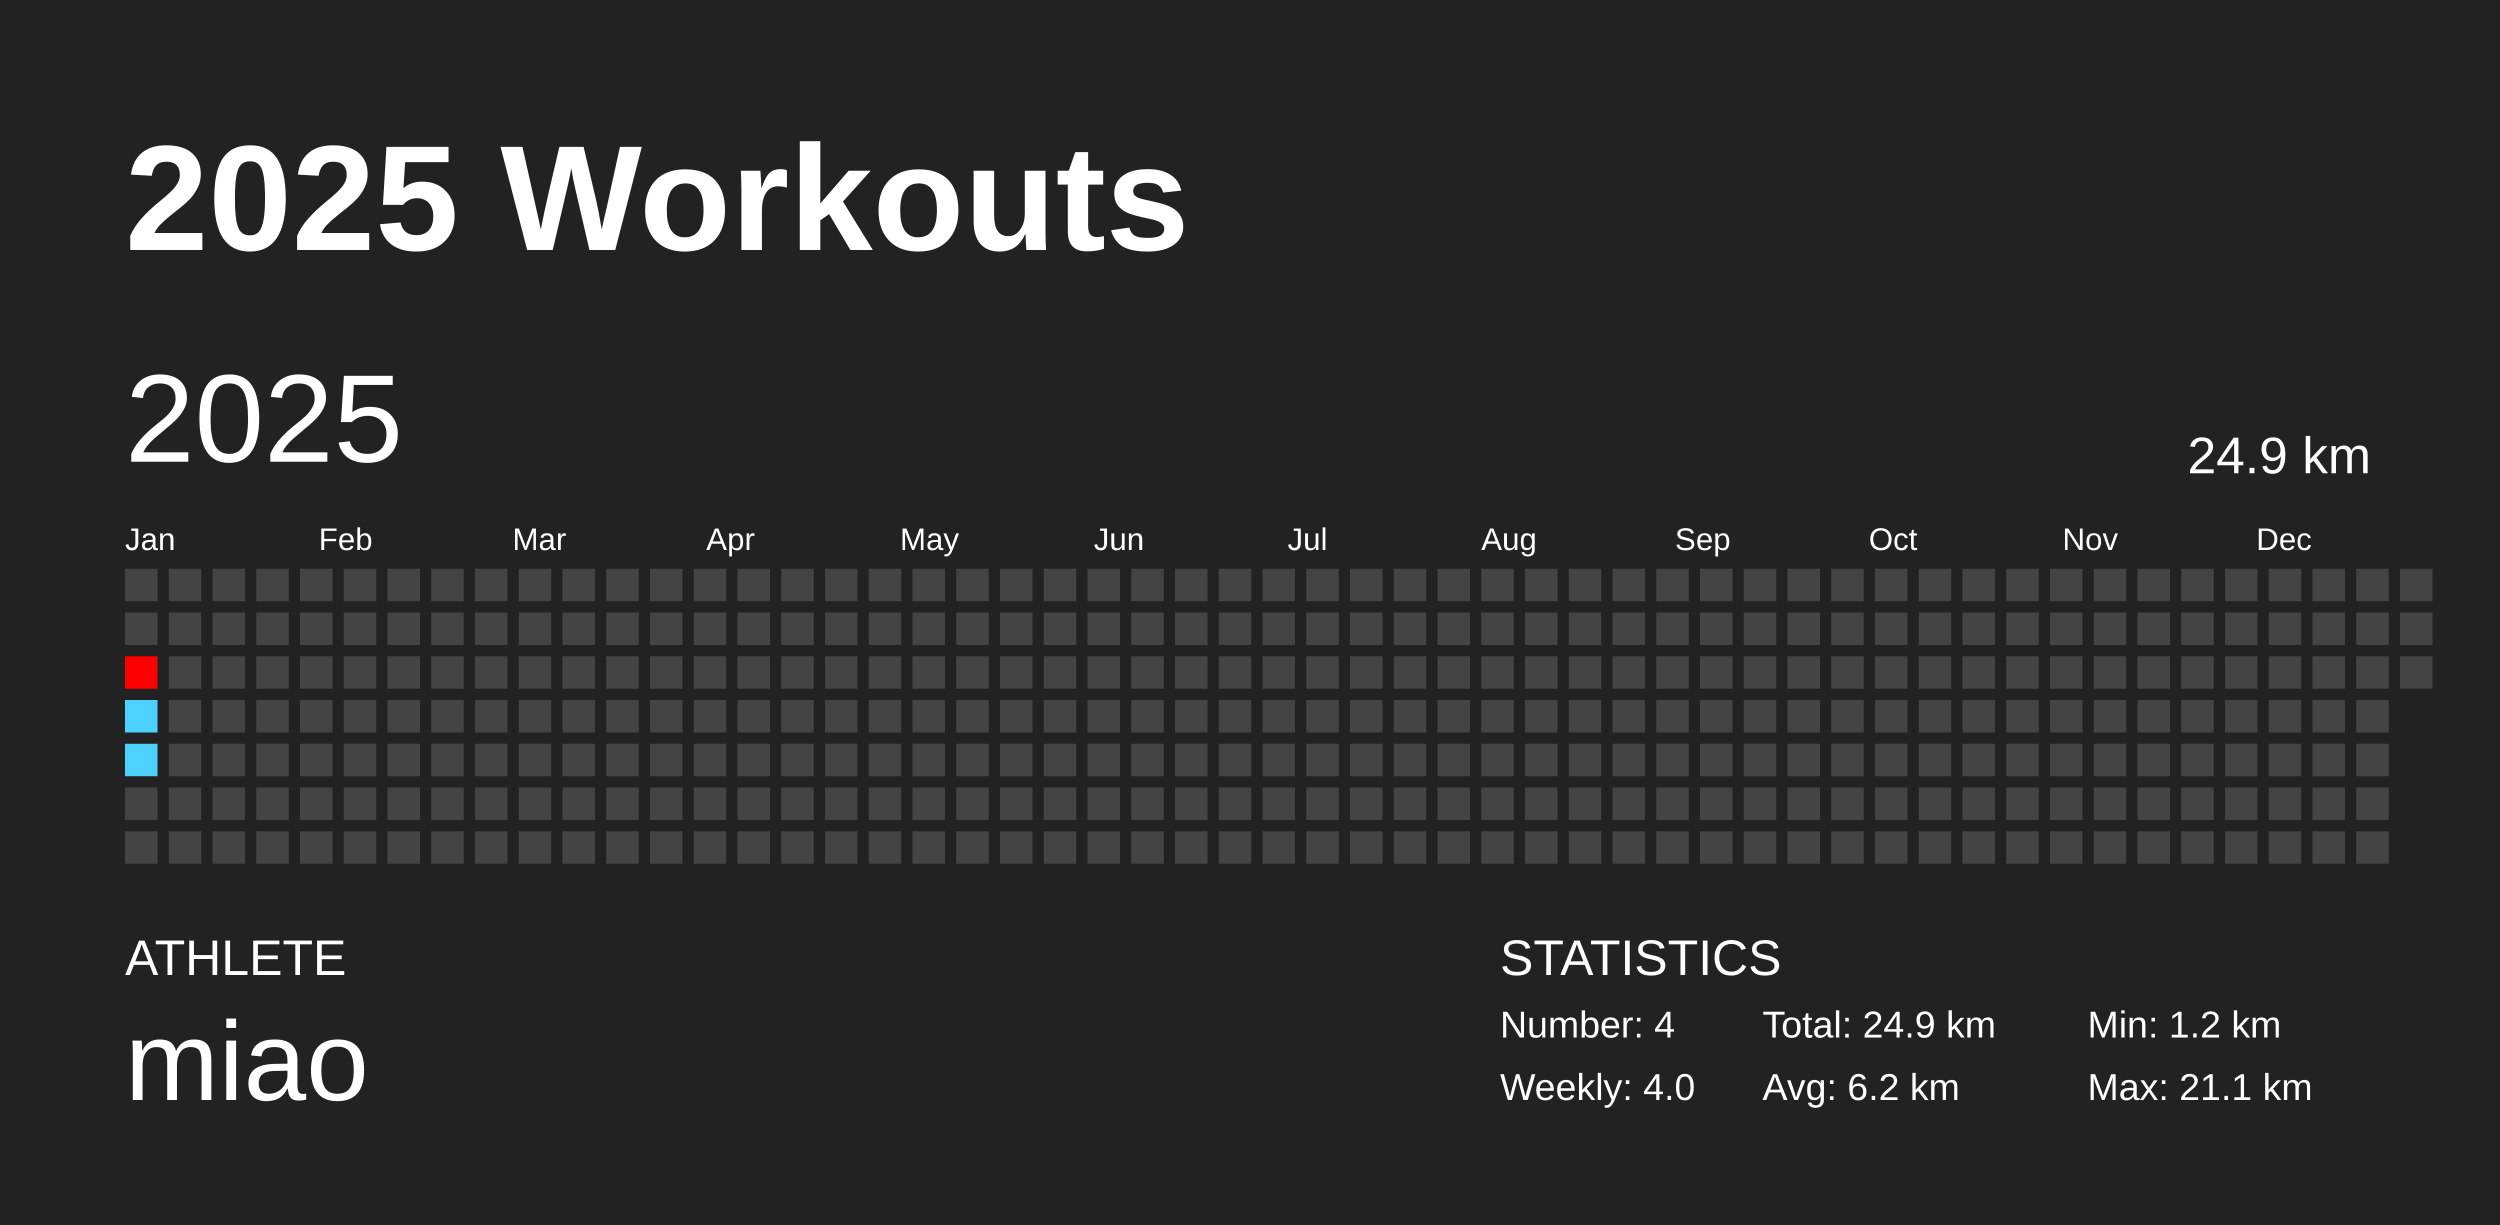
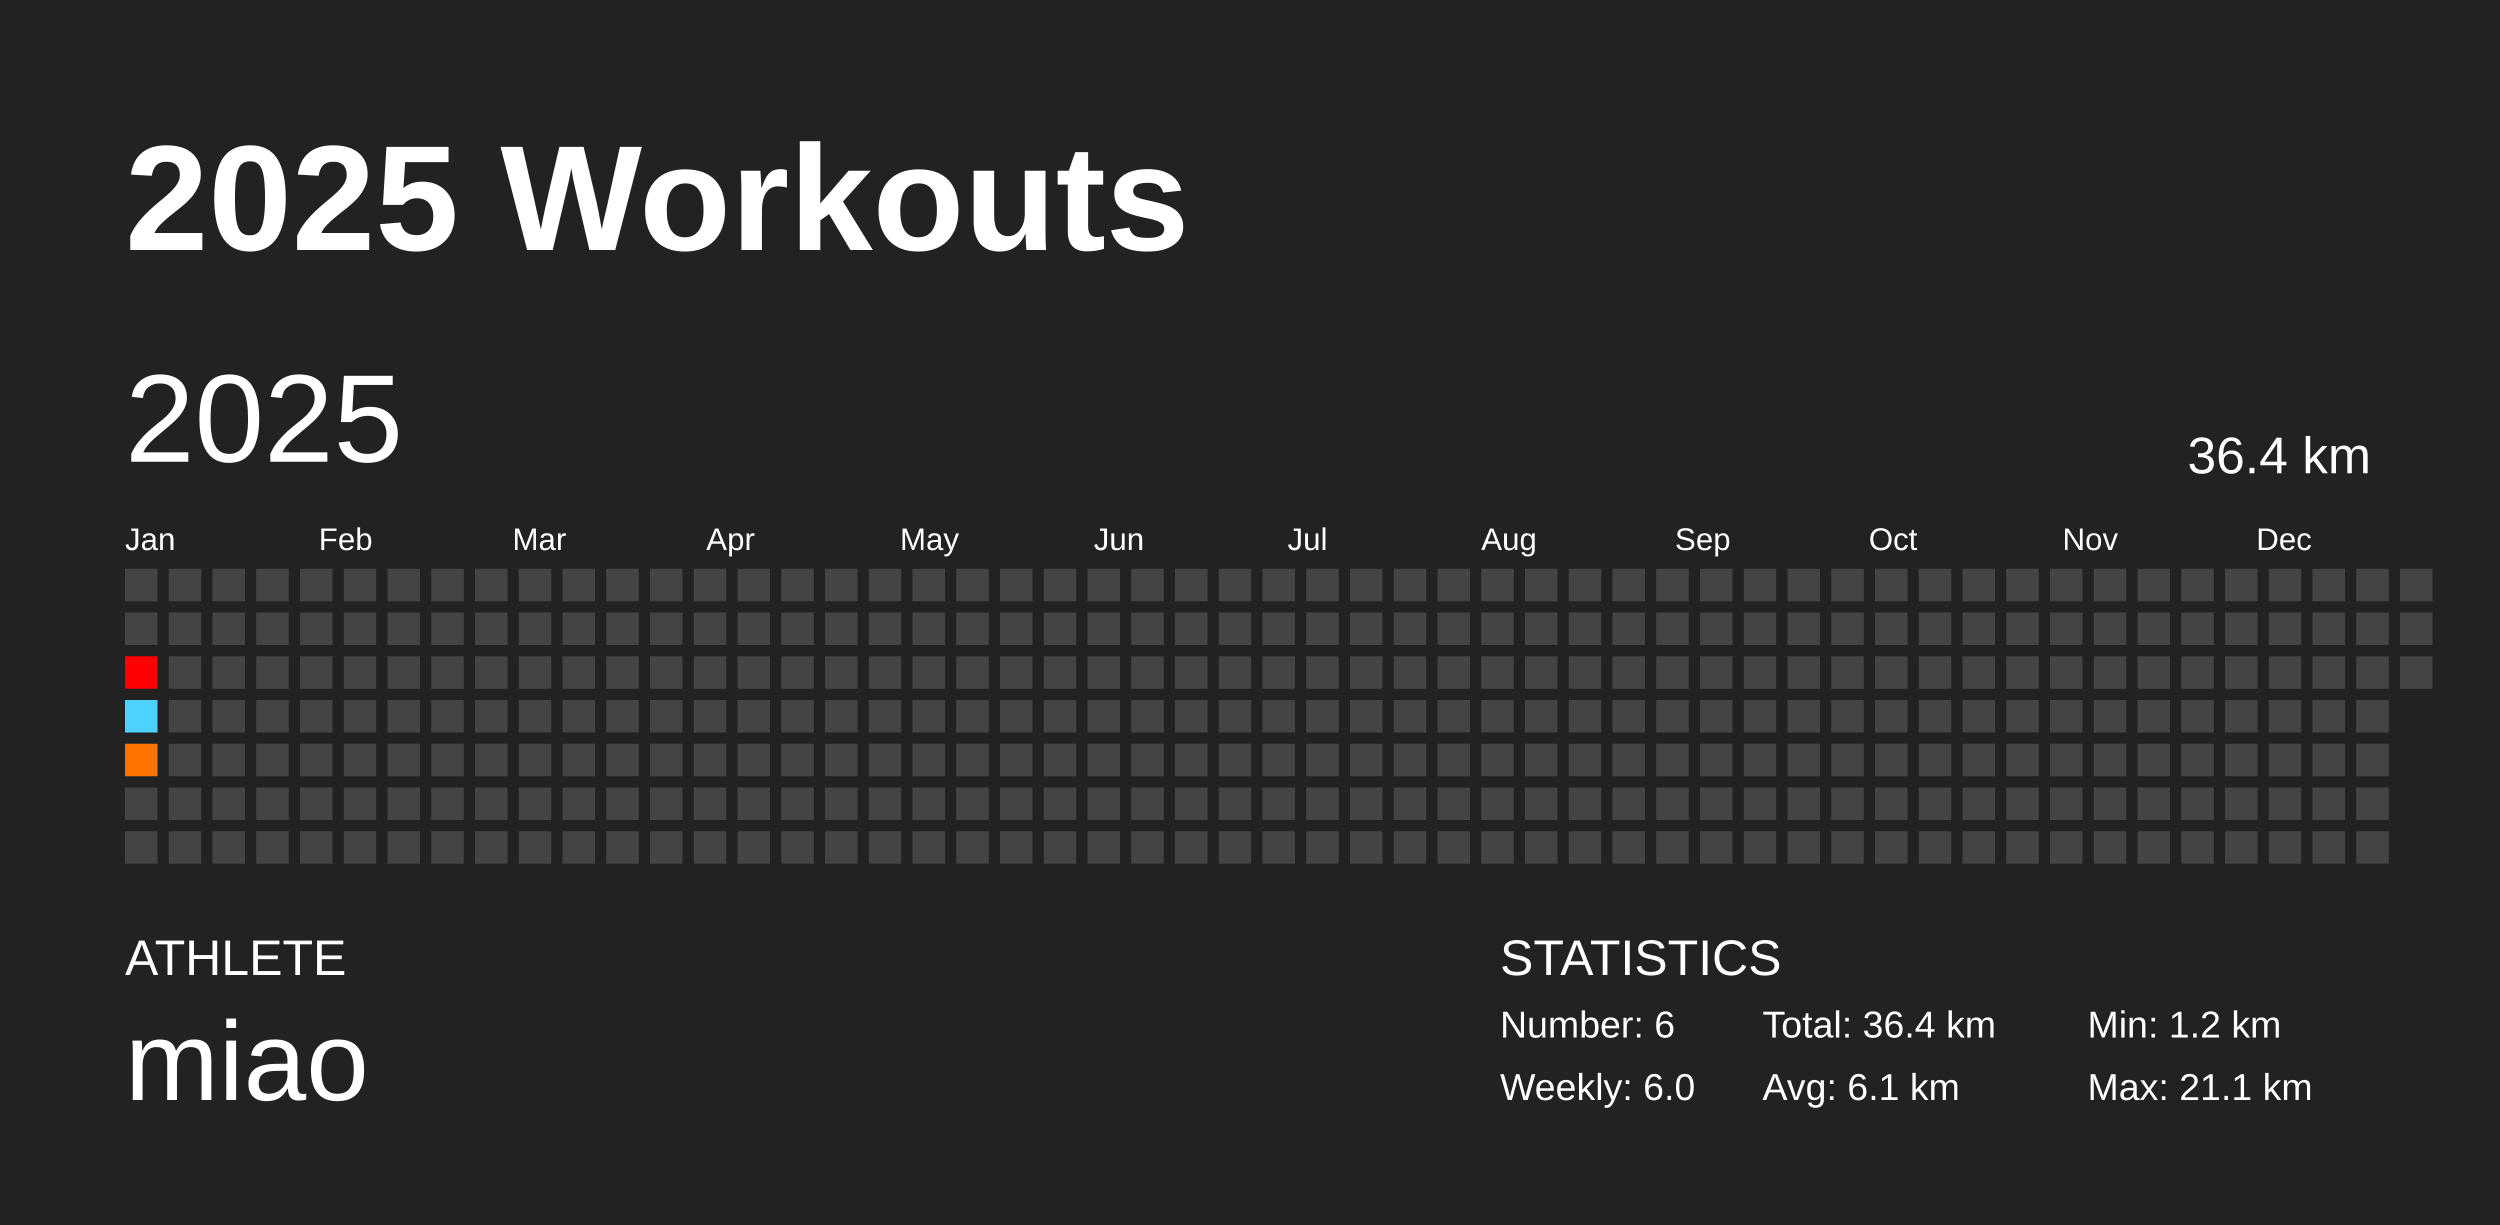
<svg xmlns="http://www.w3.org/2000/svg" baseProfile="full" height="98mm" version="1.1" viewBox="0,0,200,98" width="200mm">
  <defs />
  <rect fill="#222222" height="98" width="200" x="0" y="0" />
  <text fill="#FFFFFF" style="font-size:12px; font-family:Arial; font-weight:bold;" x="10" y="20">2025 Workouts</text>
  <text fill="#FFFFFF" style="font-size:4px; font-family:Arial" x="10" y="78">ATHLETE</text>
  <text fill="#FFFFFF" style="font-size:9px; font-family:Arial" x="10" y="88">miao</text>
  <text fill="#FFFFFF" style="font-size:4px; font-family:Arial" x="120" y="78">STATISTICS</text>
-   <text fill="#FFFFFF" style="font-size:3px; font-family:Arial" x="120" y="83">Number: 4</text>
-   <text fill="#FFFFFF" style="font-size:3px; font-family:Arial" x="120" y="88">Weekly: 4.0</text>
-   <text fill="#FFFFFF" style="font-size:3px; font-family:Arial" x="141" y="83">Total: 24.9 km</text>
-   <text fill="#FFFFFF" style="font-size:3px; font-family:Arial" x="141" y="88">Avg: 6.2 km</text>
+   <text fill="#FFFFFF" style="font-size:3px; font-family:Arial" x="120" y="83">Number: 6</text>
+   <text fill="#FFFFFF" style="font-size:3px; font-family:Arial" x="120" y="88">Weekly: 6.0</text>
+   <text fill="#FFFFFF" style="font-size:3px; font-family:Arial" x="141" y="83">Total: 36.4 km</text>
+   <text fill="#FFFFFF" style="font-size:3px; font-family:Arial" x="141" y="88">Avg: 6.1 km</text>
  <text fill="#FFFFFF" style="font-size:3px; font-family:Arial" x="167" y="83">Min: 1.2 km</text>
  <text fill="#FFFFFF" style="font-size:3px; font-family:Arial" x="167" y="88">Max: 21.1 km</text>
  <text dominant-baseline="hanging" fill="#FFFFFF" style="font-size:10.0px; font-family:Arial;" x="10" y="30">2025</text>
-   <text dominant-baseline="hanging" fill="#FFFFFF" style="font-size:4.125px; font-family:Arial;" x="175" y="35">24.9 km</text>
+   <text dominant-baseline="hanging" fill="#FFFFFF" style="font-size:4.125px; font-family:Arial;" x="175" y="35">36.4 km</text>
  <text fill="#FFFFFF" style="font-size:2.5px; font-family:Arial" x="10.0" y="44">Jan</text>
  <text fill="#FFFFFF" style="font-size:2.5px; font-family:Arial" x="25.5" y="44">Feb</text>
  <text fill="#FFFFFF" style="font-size:2.5px; font-family:Arial" x="41.0" y="44">Mar</text>
  <text fill="#FFFFFF" style="font-size:2.5px; font-family:Arial" x="56.5" y="44">Apr</text>
  <text fill="#FFFFFF" style="font-size:2.5px; font-family:Arial" x="72.0" y="44">May</text>
  <text fill="#FFFFFF" style="font-size:2.5px; font-family:Arial" x="87.5" y="44">Jun</text>
  <text fill="#FFFFFF" style="font-size:2.5px; font-family:Arial" x="103.0" y="44">Jul</text>
  <text fill="#FFFFFF" style="font-size:2.5px; font-family:Arial" x="118.5" y="44">Aug</text>
  <text fill="#FFFFFF" style="font-size:2.5px; font-family:Arial" x="134.0" y="44">Sep</text>
  <text fill="#FFFFFF" style="font-size:2.5px; font-family:Arial" x="149.5" y="44">Oct</text>
  <text fill="#FFFFFF" style="font-size:2.5px; font-family:Arial" x="165.0" y="44">Nov</text>
  <text fill="#FFFFFF" style="font-size:2.5px; font-family:Arial" x="180.5" y="44">Dec</text>
  <rect fill="#444444" height="2.6" width="2.6" x="10.0" y="45.5" />
  <rect fill="#444444" height="2.6" width="2.6" x="10.0" y="49.0" />
  <rect fill="red" height="2.6" width="2.6" x="10.0" y="52.5" />
  <rect fill="#4dd2ff" height="2.6" width="2.6" x="10.0" y="56.0" />
-   <rect fill="#4dd2ff" height="2.6" width="2.6" x="10.0" y="59.5" />
+   <rect fill="#ff7300" height="2.6" width="2.6" x="10.0" y="59.5" />
  <rect fill="#444444" height="2.6" width="2.6" x="10.0" y="63.0" />
  <rect fill="#444444" height="2.6" width="2.6" x="10.0" y="66.5" />
  <rect fill="#444444" height="2.6" width="2.6" x="13.5" y="45.5" />
  <rect fill="#444444" height="2.6" width="2.6" x="13.5" y="49.0" />
  <rect fill="#444444" height="2.6" width="2.6" x="13.5" y="52.5" />
  <rect fill="#444444" height="2.6" width="2.6" x="13.5" y="56.0" />
  <rect fill="#444444" height="2.6" width="2.6" x="13.5" y="59.5" />
  <rect fill="#444444" height="2.6" width="2.6" x="13.5" y="63.0" />
  <rect fill="#444444" height="2.6" width="2.6" x="13.5" y="66.5" />
  <rect fill="#444444" height="2.6" width="2.6" x="17.0" y="45.5" />
  <rect fill="#444444" height="2.6" width="2.6" x="17.0" y="49.0" />
  <rect fill="#444444" height="2.6" width="2.6" x="17.0" y="52.5" />
  <rect fill="#444444" height="2.6" width="2.6" x="17.0" y="56.0" />
  <rect fill="#444444" height="2.6" width="2.6" x="17.0" y="59.5" />
  <rect fill="#444444" height="2.6" width="2.6" x="17.0" y="63.0" />
  <rect fill="#444444" height="2.6" width="2.6" x="17.0" y="66.5" />
  <rect fill="#444444" height="2.6" width="2.6" x="20.5" y="45.5" />
  <rect fill="#444444" height="2.6" width="2.6" x="20.5" y="49.0" />
  <rect fill="#444444" height="2.6" width="2.6" x="20.5" y="52.5" />
  <rect fill="#444444" height="2.6" width="2.6" x="20.5" y="56.0" />
  <rect fill="#444444" height="2.6" width="2.6" x="20.5" y="59.5" />
  <rect fill="#444444" height="2.6" width="2.6" x="20.5" y="63.0" />
  <rect fill="#444444" height="2.6" width="2.6" x="20.5" y="66.5" />
  <rect fill="#444444" height="2.6" width="2.6" x="24.0" y="45.5" />
  <rect fill="#444444" height="2.6" width="2.6" x="24.0" y="49.0" />
  <rect fill="#444444" height="2.6" width="2.6" x="24.0" y="52.5" />
  <rect fill="#444444" height="2.6" width="2.6" x="24.0" y="56.0" />
  <rect fill="#444444" height="2.6" width="2.6" x="24.0" y="59.5" />
  <rect fill="#444444" height="2.6" width="2.6" x="24.0" y="63.0" />
  <rect fill="#444444" height="2.6" width="2.6" x="24.0" y="66.5" />
  <rect fill="#444444" height="2.6" width="2.6" x="27.5" y="45.5" />
  <rect fill="#444444" height="2.6" width="2.6" x="27.5" y="49.0" />
  <rect fill="#444444" height="2.6" width="2.6" x="27.5" y="52.5" />
  <rect fill="#444444" height="2.6" width="2.6" x="27.5" y="56.0" />
  <rect fill="#444444" height="2.6" width="2.6" x="27.5" y="59.5" />
  <rect fill="#444444" height="2.6" width="2.6" x="27.5" y="63.0" />
  <rect fill="#444444" height="2.6" width="2.6" x="27.5" y="66.5" />
  <rect fill="#444444" height="2.6" width="2.6" x="31.0" y="45.5" />
  <rect fill="#444444" height="2.6" width="2.6" x="31.0" y="49.0" />
  <rect fill="#444444" height="2.6" width="2.6" x="31.0" y="52.5" />
  <rect fill="#444444" height="2.6" width="2.6" x="31.0" y="56.0" />
  <rect fill="#444444" height="2.6" width="2.6" x="31.0" y="59.5" />
  <rect fill="#444444" height="2.6" width="2.6" x="31.0" y="63.0" />
  <rect fill="#444444" height="2.6" width="2.6" x="31.0" y="66.5" />
  <rect fill="#444444" height="2.6" width="2.6" x="34.5" y="45.5" />
  <rect fill="#444444" height="2.6" width="2.6" x="34.5" y="49.0" />
  <rect fill="#444444" height="2.6" width="2.6" x="34.5" y="52.5" />
  <rect fill="#444444" height="2.6" width="2.6" x="34.5" y="56.0" />
  <rect fill="#444444" height="2.6" width="2.6" x="34.5" y="59.5" />
  <rect fill="#444444" height="2.6" width="2.6" x="34.5" y="63.0" />
  <rect fill="#444444" height="2.6" width="2.6" x="34.5" y="66.5" />
  <rect fill="#444444" height="2.6" width="2.6" x="38.0" y="45.5" />
  <rect fill="#444444" height="2.6" width="2.6" x="38.0" y="49.0" />
  <rect fill="#444444" height="2.6" width="2.6" x="38.0" y="52.5" />
  <rect fill="#444444" height="2.6" width="2.6" x="38.0" y="56.0" />
  <rect fill="#444444" height="2.6" width="2.6" x="38.0" y="59.5" />
  <rect fill="#444444" height="2.6" width="2.6" x="38.0" y="63.0" />
  <rect fill="#444444" height="2.6" width="2.6" x="38.0" y="66.5" />
  <rect fill="#444444" height="2.6" width="2.6" x="41.5" y="45.5" />
  <rect fill="#444444" height="2.6" width="2.6" x="41.5" y="49.0" />
  <rect fill="#444444" height="2.6" width="2.6" x="41.5" y="52.5" />
  <rect fill="#444444" height="2.6" width="2.6" x="41.5" y="56.0" />
  <rect fill="#444444" height="2.6" width="2.6" x="41.5" y="59.5" />
  <rect fill="#444444" height="2.6" width="2.6" x="41.5" y="63.0" />
  <rect fill="#444444" height="2.6" width="2.6" x="41.5" y="66.5" />
  <rect fill="#444444" height="2.6" width="2.6" x="45.0" y="45.5" />
  <rect fill="#444444" height="2.6" width="2.6" x="45.0" y="49.0" />
  <rect fill="#444444" height="2.6" width="2.6" x="45.0" y="52.5" />
  <rect fill="#444444" height="2.6" width="2.6" x="45.0" y="56.0" />
  <rect fill="#444444" height="2.6" width="2.6" x="45.0" y="59.5" />
  <rect fill="#444444" height="2.6" width="2.6" x="45.0" y="63.0" />
  <rect fill="#444444" height="2.6" width="2.6" x="45.0" y="66.5" />
  <rect fill="#444444" height="2.6" width="2.6" x="48.5" y="45.5" />
  <rect fill="#444444" height="2.6" width="2.6" x="48.5" y="49.0" />
  <rect fill="#444444" height="2.6" width="2.6" x="48.5" y="52.5" />
  <rect fill="#444444" height="2.6" width="2.6" x="48.5" y="56.0" />
  <rect fill="#444444" height="2.6" width="2.6" x="48.5" y="59.5" />
  <rect fill="#444444" height="2.6" width="2.6" x="48.5" y="63.0" />
  <rect fill="#444444" height="2.6" width="2.6" x="48.5" y="66.5" />
  <rect fill="#444444" height="2.6" width="2.6" x="52.0" y="45.5" />
  <rect fill="#444444" height="2.6" width="2.6" x="52.0" y="49.0" />
  <rect fill="#444444" height="2.6" width="2.6" x="52.0" y="52.5" />
  <rect fill="#444444" height="2.6" width="2.6" x="52.0" y="56.0" />
  <rect fill="#444444" height="2.6" width="2.6" x="52.0" y="59.5" />
  <rect fill="#444444" height="2.6" width="2.6" x="52.0" y="63.0" />
  <rect fill="#444444" height="2.6" width="2.6" x="52.0" y="66.5" />
  <rect fill="#444444" height="2.6" width="2.6" x="55.5" y="45.5" />
  <rect fill="#444444" height="2.6" width="2.6" x="55.5" y="49.0" />
  <rect fill="#444444" height="2.6" width="2.6" x="55.5" y="52.5" />
  <rect fill="#444444" height="2.6" width="2.6" x="55.5" y="56.0" />
  <rect fill="#444444" height="2.6" width="2.6" x="55.5" y="59.5" />
  <rect fill="#444444" height="2.6" width="2.6" x="55.5" y="63.0" />
  <rect fill="#444444" height="2.6" width="2.6" x="55.5" y="66.5" />
  <rect fill="#444444" height="2.6" width="2.6" x="59.0" y="45.5" />
  <rect fill="#444444" height="2.6" width="2.6" x="59.0" y="49.0" />
  <rect fill="#444444" height="2.6" width="2.6" x="59.0" y="52.5" />
  <rect fill="#444444" height="2.6" width="2.6" x="59.0" y="56.0" />
  <rect fill="#444444" height="2.6" width="2.6" x="59.0" y="59.5" />
  <rect fill="#444444" height="2.6" width="2.6" x="59.0" y="63.0" />
  <rect fill="#444444" height="2.6" width="2.6" x="59.0" y="66.5" />
  <rect fill="#444444" height="2.6" width="2.6" x="62.5" y="45.5" />
  <rect fill="#444444" height="2.6" width="2.6" x="62.5" y="49.0" />
  <rect fill="#444444" height="2.6" width="2.6" x="62.5" y="52.5" />
  <rect fill="#444444" height="2.6" width="2.6" x="62.5" y="56.0" />
  <rect fill="#444444" height="2.6" width="2.6" x="62.5" y="59.5" />
  <rect fill="#444444" height="2.6" width="2.6" x="62.5" y="63.0" />
  <rect fill="#444444" height="2.6" width="2.6" x="62.5" y="66.5" />
  <rect fill="#444444" height="2.6" width="2.6" x="66.0" y="45.5" />
  <rect fill="#444444" height="2.6" width="2.6" x="66.0" y="49.0" />
  <rect fill="#444444" height="2.6" width="2.6" x="66.0" y="52.5" />
  <rect fill="#444444" height="2.6" width="2.6" x="66.0" y="56.0" />
  <rect fill="#444444" height="2.6" width="2.6" x="66.0" y="59.5" />
  <rect fill="#444444" height="2.6" width="2.6" x="66.0" y="63.0" />
  <rect fill="#444444" height="2.6" width="2.6" x="66.0" y="66.5" />
  <rect fill="#444444" height="2.6" width="2.6" x="69.5" y="45.5" />
  <rect fill="#444444" height="2.6" width="2.6" x="69.5" y="49.0" />
  <rect fill="#444444" height="2.6" width="2.6" x="69.5" y="52.5" />
  <rect fill="#444444" height="2.6" width="2.6" x="69.5" y="56.0" />
  <rect fill="#444444" height="2.6" width="2.6" x="69.5" y="59.5" />
  <rect fill="#444444" height="2.6" width="2.6" x="69.5" y="63.0" />
  <rect fill="#444444" height="2.6" width="2.6" x="69.5" y="66.5" />
  <rect fill="#444444" height="2.6" width="2.6" x="73.0" y="45.5" />
  <rect fill="#444444" height="2.6" width="2.6" x="73.0" y="49.0" />
  <rect fill="#444444" height="2.6" width="2.6" x="73.0" y="52.5" />
  <rect fill="#444444" height="2.6" width="2.6" x="73.0" y="56.0" />
  <rect fill="#444444" height="2.6" width="2.6" x="73.0" y="59.5" />
  <rect fill="#444444" height="2.6" width="2.6" x="73.0" y="63.0" />
  <rect fill="#444444" height="2.6" width="2.6" x="73.0" y="66.5" />
  <rect fill="#444444" height="2.6" width="2.6" x="76.5" y="45.5" />
  <rect fill="#444444" height="2.6" width="2.6" x="76.5" y="49.0" />
  <rect fill="#444444" height="2.6" width="2.6" x="76.5" y="52.5" />
  <rect fill="#444444" height="2.6" width="2.6" x="76.5" y="56.0" />
  <rect fill="#444444" height="2.6" width="2.6" x="76.5" y="59.5" />
  <rect fill="#444444" height="2.6" width="2.6" x="76.5" y="63.0" />
  <rect fill="#444444" height="2.6" width="2.6" x="76.5" y="66.5" />
  <rect fill="#444444" height="2.6" width="2.6" x="80.0" y="45.5" />
  <rect fill="#444444" height="2.6" width="2.6" x="80.0" y="49.0" />
  <rect fill="#444444" height="2.6" width="2.6" x="80.0" y="52.5" />
  <rect fill="#444444" height="2.6" width="2.6" x="80.0" y="56.0" />
  <rect fill="#444444" height="2.6" width="2.6" x="80.0" y="59.5" />
  <rect fill="#444444" height="2.6" width="2.6" x="80.0" y="63.0" />
  <rect fill="#444444" height="2.6" width="2.6" x="80.0" y="66.5" />
  <rect fill="#444444" height="2.6" width="2.6" x="83.5" y="45.5" />
  <rect fill="#444444" height="2.6" width="2.6" x="83.5" y="49.0" />
  <rect fill="#444444" height="2.6" width="2.6" x="83.5" y="52.5" />
  <rect fill="#444444" height="2.6" width="2.6" x="83.5" y="56.0" />
  <rect fill="#444444" height="2.6" width="2.6" x="83.5" y="59.5" />
  <rect fill="#444444" height="2.6" width="2.6" x="83.5" y="63.0" />
  <rect fill="#444444" height="2.6" width="2.6" x="83.5" y="66.5" />
  <rect fill="#444444" height="2.6" width="2.6" x="87.0" y="45.5" />
  <rect fill="#444444" height="2.6" width="2.6" x="87.0" y="49.0" />
  <rect fill="#444444" height="2.6" width="2.6" x="87.0" y="52.5" />
  <rect fill="#444444" height="2.6" width="2.6" x="87.0" y="56.0" />
  <rect fill="#444444" height="2.6" width="2.6" x="87.0" y="59.5" />
  <rect fill="#444444" height="2.6" width="2.6" x="87.0" y="63.0" />
  <rect fill="#444444" height="2.6" width="2.6" x="87.0" y="66.5" />
  <rect fill="#444444" height="2.6" width="2.6" x="90.5" y="45.5" />
  <rect fill="#444444" height="2.6" width="2.6" x="90.5" y="49.0" />
  <rect fill="#444444" height="2.6" width="2.6" x="90.5" y="52.5" />
  <rect fill="#444444" height="2.6" width="2.6" x="90.5" y="56.0" />
  <rect fill="#444444" height="2.6" width="2.6" x="90.5" y="59.5" />
  <rect fill="#444444" height="2.6" width="2.6" x="90.5" y="63.0" />
  <rect fill="#444444" height="2.6" width="2.6" x="90.5" y="66.5" />
  <rect fill="#444444" height="2.6" width="2.6" x="94.0" y="45.5" />
  <rect fill="#444444" height="2.6" width="2.6" x="94.0" y="49.0" />
  <rect fill="#444444" height="2.6" width="2.6" x="94.0" y="52.5" />
  <rect fill="#444444" height="2.6" width="2.6" x="94.0" y="56.0" />
  <rect fill="#444444" height="2.6" width="2.6" x="94.0" y="59.5" />
  <rect fill="#444444" height="2.6" width="2.6" x="94.0" y="63.0" />
  <rect fill="#444444" height="2.6" width="2.6" x="94.0" y="66.5" />
  <rect fill="#444444" height="2.6" width="2.6" x="97.5" y="45.5" />
  <rect fill="#444444" height="2.6" width="2.6" x="97.5" y="49.0" />
  <rect fill="#444444" height="2.6" width="2.6" x="97.5" y="52.5" />
  <rect fill="#444444" height="2.6" width="2.6" x="97.5" y="56.0" />
  <rect fill="#444444" height="2.6" width="2.6" x="97.5" y="59.5" />
  <rect fill="#444444" height="2.6" width="2.6" x="97.5" y="63.0" />
  <rect fill="#444444" height="2.6" width="2.6" x="97.5" y="66.5" />
  <rect fill="#444444" height="2.6" width="2.6" x="101.0" y="45.5" />
  <rect fill="#444444" height="2.6" width="2.6" x="101.0" y="49.0" />
  <rect fill="#444444" height="2.6" width="2.6" x="101.0" y="52.5" />
  <rect fill="#444444" height="2.6" width="2.6" x="101.0" y="56.0" />
  <rect fill="#444444" height="2.6" width="2.6" x="101.0" y="59.5" />
  <rect fill="#444444" height="2.6" width="2.6" x="101.0" y="63.0" />
  <rect fill="#444444" height="2.6" width="2.6" x="101.0" y="66.5" />
  <rect fill="#444444" height="2.6" width="2.6" x="104.5" y="45.5" />
  <rect fill="#444444" height="2.6" width="2.6" x="104.5" y="49.0" />
  <rect fill="#444444" height="2.6" width="2.6" x="104.5" y="52.5" />
  <rect fill="#444444" height="2.6" width="2.6" x="104.5" y="56.0" />
  <rect fill="#444444" height="2.6" width="2.6" x="104.5" y="59.5" />
  <rect fill="#444444" height="2.6" width="2.6" x="104.5" y="63.0" />
  <rect fill="#444444" height="2.6" width="2.6" x="104.5" y="66.5" />
  <rect fill="#444444" height="2.6" width="2.6" x="108.0" y="45.5" />
  <rect fill="#444444" height="2.6" width="2.6" x="108.0" y="49.0" />
  <rect fill="#444444" height="2.6" width="2.6" x="108.0" y="52.5" />
  <rect fill="#444444" height="2.6" width="2.6" x="108.0" y="56.0" />
  <rect fill="#444444" height="2.6" width="2.6" x="108.0" y="59.5" />
  <rect fill="#444444" height="2.6" width="2.6" x="108.0" y="63.0" />
  <rect fill="#444444" height="2.6" width="2.6" x="108.0" y="66.5" />
  <rect fill="#444444" height="2.6" width="2.6" x="111.5" y="45.5" />
  <rect fill="#444444" height="2.6" width="2.6" x="111.5" y="49.0" />
  <rect fill="#444444" height="2.6" width="2.6" x="111.5" y="52.5" />
  <rect fill="#444444" height="2.6" width="2.6" x="111.5" y="56.0" />
  <rect fill="#444444" height="2.6" width="2.6" x="111.5" y="59.5" />
  <rect fill="#444444" height="2.6" width="2.6" x="111.5" y="63.0" />
  <rect fill="#444444" height="2.6" width="2.6" x="111.5" y="66.5" />
  <rect fill="#444444" height="2.6" width="2.6" x="115.0" y="45.5" />
  <rect fill="#444444" height="2.6" width="2.6" x="115.0" y="49.0" />
  <rect fill="#444444" height="2.6" width="2.6" x="115.0" y="52.5" />
  <rect fill="#444444" height="2.6" width="2.6" x="115.0" y="56.0" />
  <rect fill="#444444" height="2.6" width="2.6" x="115.0" y="59.5" />
  <rect fill="#444444" height="2.6" width="2.6" x="115.0" y="63.0" />
  <rect fill="#444444" height="2.6" width="2.6" x="115.0" y="66.5" />
  <rect fill="#444444" height="2.6" width="2.6" x="118.5" y="45.5" />
  <rect fill="#444444" height="2.6" width="2.6" x="118.5" y="49.0" />
  <rect fill="#444444" height="2.6" width="2.6" x="118.5" y="52.5" />
  <rect fill="#444444" height="2.6" width="2.6" x="118.5" y="56.0" />
  <rect fill="#444444" height="2.6" width="2.6" x="118.5" y="59.5" />
  <rect fill="#444444" height="2.6" width="2.6" x="118.5" y="63.0" />
  <rect fill="#444444" height="2.6" width="2.6" x="118.5" y="66.5" />
  <rect fill="#444444" height="2.6" width="2.6" x="122.0" y="45.5" />
  <rect fill="#444444" height="2.6" width="2.6" x="122.0" y="49.0" />
  <rect fill="#444444" height="2.6" width="2.6" x="122.0" y="52.5" />
  <rect fill="#444444" height="2.6" width="2.6" x="122.0" y="56.0" />
  <rect fill="#444444" height="2.6" width="2.6" x="122.0" y="59.5" />
  <rect fill="#444444" height="2.6" width="2.6" x="122.0" y="63.0" />
  <rect fill="#444444" height="2.6" width="2.6" x="122.0" y="66.5" />
  <rect fill="#444444" height="2.6" width="2.6" x="125.5" y="45.5" />
  <rect fill="#444444" height="2.6" width="2.6" x="125.5" y="49.0" />
  <rect fill="#444444" height="2.6" width="2.6" x="125.5" y="52.5" />
  <rect fill="#444444" height="2.6" width="2.6" x="125.5" y="56.0" />
  <rect fill="#444444" height="2.6" width="2.6" x="125.5" y="59.5" />
  <rect fill="#444444" height="2.6" width="2.6" x="125.5" y="63.0" />
  <rect fill="#444444" height="2.6" width="2.6" x="125.5" y="66.5" />
  <rect fill="#444444" height="2.6" width="2.6" x="129.0" y="45.5" />
  <rect fill="#444444" height="2.6" width="2.6" x="129.0" y="49.0" />
  <rect fill="#444444" height="2.6" width="2.6" x="129.0" y="52.5" />
  <rect fill="#444444" height="2.6" width="2.6" x="129.0" y="56.0" />
  <rect fill="#444444" height="2.6" width="2.6" x="129.0" y="59.5" />
  <rect fill="#444444" height="2.6" width="2.6" x="129.0" y="63.0" />
  <rect fill="#444444" height="2.6" width="2.6" x="129.0" y="66.5" />
  <rect fill="#444444" height="2.6" width="2.6" x="132.5" y="45.5" />
  <rect fill="#444444" height="2.6" width="2.6" x="132.5" y="49.0" />
  <rect fill="#444444" height="2.6" width="2.6" x="132.5" y="52.5" />
  <rect fill="#444444" height="2.6" width="2.6" x="132.5" y="56.0" />
  <rect fill="#444444" height="2.6" width="2.6" x="132.5" y="59.5" />
  <rect fill="#444444" height="2.6" width="2.6" x="132.5" y="63.0" />
  <rect fill="#444444" height="2.6" width="2.6" x="132.5" y="66.5" />
  <rect fill="#444444" height="2.6" width="2.6" x="136.0" y="45.5" />
  <rect fill="#444444" height="2.6" width="2.6" x="136.0" y="49.0" />
  <rect fill="#444444" height="2.6" width="2.6" x="136.0" y="52.5" />
  <rect fill="#444444" height="2.6" width="2.6" x="136.0" y="56.0" />
  <rect fill="#444444" height="2.6" width="2.6" x="136.0" y="59.5" />
  <rect fill="#444444" height="2.6" width="2.6" x="136.0" y="63.0" />
  <rect fill="#444444" height="2.6" width="2.6" x="136.0" y="66.5" />
  <rect fill="#444444" height="2.6" width="2.6" x="139.5" y="45.5" />
  <rect fill="#444444" height="2.6" width="2.6" x="139.5" y="49.0" />
  <rect fill="#444444" height="2.6" width="2.6" x="139.5" y="52.5" />
  <rect fill="#444444" height="2.6" width="2.6" x="139.5" y="56.0" />
  <rect fill="#444444" height="2.6" width="2.6" x="139.5" y="59.5" />
  <rect fill="#444444" height="2.6" width="2.6" x="139.5" y="63.0" />
  <rect fill="#444444" height="2.6" width="2.6" x="139.5" y="66.5" />
  <rect fill="#444444" height="2.6" width="2.6" x="143.0" y="45.5" />
  <rect fill="#444444" height="2.6" width="2.6" x="143.0" y="49.0" />
  <rect fill="#444444" height="2.6" width="2.6" x="143.0" y="52.5" />
  <rect fill="#444444" height="2.6" width="2.6" x="143.0" y="56.0" />
  <rect fill="#444444" height="2.6" width="2.6" x="143.0" y="59.5" />
  <rect fill="#444444" height="2.6" width="2.6" x="143.0" y="63.0" />
  <rect fill="#444444" height="2.6" width="2.6" x="143.0" y="66.5" />
  <rect fill="#444444" height="2.6" width="2.6" x="146.5" y="45.5" />
  <rect fill="#444444" height="2.6" width="2.6" x="146.5" y="49.0" />
  <rect fill="#444444" height="2.6" width="2.6" x="146.5" y="52.5" />
  <rect fill="#444444" height="2.6" width="2.6" x="146.5" y="56.0" />
  <rect fill="#444444" height="2.6" width="2.6" x="146.5" y="59.5" />
  <rect fill="#444444" height="2.6" width="2.6" x="146.5" y="63.0" />
  <rect fill="#444444" height="2.6" width="2.6" x="146.5" y="66.5" />
  <rect fill="#444444" height="2.6" width="2.6" x="150.0" y="45.5" />
  <rect fill="#444444" height="2.6" width="2.6" x="150.0" y="49.0" />
  <rect fill="#444444" height="2.6" width="2.6" x="150.0" y="52.5" />
  <rect fill="#444444" height="2.6" width="2.6" x="150.0" y="56.0" />
  <rect fill="#444444" height="2.6" width="2.6" x="150.0" y="59.5" />
  <rect fill="#444444" height="2.6" width="2.6" x="150.0" y="63.0" />
  <rect fill="#444444" height="2.6" width="2.6" x="150.0" y="66.5" />
  <rect fill="#444444" height="2.6" width="2.6" x="153.5" y="45.5" />
  <rect fill="#444444" height="2.6" width="2.6" x="153.5" y="49.0" />
  <rect fill="#444444" height="2.6" width="2.6" x="153.5" y="52.5" />
  <rect fill="#444444" height="2.6" width="2.6" x="153.5" y="56.0" />
  <rect fill="#444444" height="2.6" width="2.6" x="153.5" y="59.5" />
  <rect fill="#444444" height="2.6" width="2.6" x="153.5" y="63.0" />
  <rect fill="#444444" height="2.6" width="2.6" x="153.5" y="66.5" />
  <rect fill="#444444" height="2.6" width="2.6" x="157.0" y="45.5" />
  <rect fill="#444444" height="2.6" width="2.6" x="157.0" y="49.0" />
  <rect fill="#444444" height="2.6" width="2.6" x="157.0" y="52.5" />
  <rect fill="#444444" height="2.6" width="2.6" x="157.0" y="56.0" />
  <rect fill="#444444" height="2.6" width="2.6" x="157.0" y="59.5" />
  <rect fill="#444444" height="2.6" width="2.6" x="157.0" y="63.0" />
  <rect fill="#444444" height="2.6" width="2.6" x="157.0" y="66.5" />
  <rect fill="#444444" height="2.6" width="2.6" x="160.5" y="45.5" />
  <rect fill="#444444" height="2.6" width="2.6" x="160.5" y="49.0" />
  <rect fill="#444444" height="2.6" width="2.6" x="160.5" y="52.5" />
  <rect fill="#444444" height="2.6" width="2.6" x="160.5" y="56.0" />
  <rect fill="#444444" height="2.6" width="2.6" x="160.5" y="59.5" />
  <rect fill="#444444" height="2.6" width="2.6" x="160.5" y="63.0" />
  <rect fill="#444444" height="2.6" width="2.6" x="160.5" y="66.5" />
  <rect fill="#444444" height="2.6" width="2.6" x="164.0" y="45.5" />
  <rect fill="#444444" height="2.6" width="2.6" x="164.0" y="49.0" />
  <rect fill="#444444" height="2.6" width="2.6" x="164.0" y="52.5" />
  <rect fill="#444444" height="2.6" width="2.6" x="164.0" y="56.0" />
  <rect fill="#444444" height="2.6" width="2.6" x="164.0" y="59.5" />
  <rect fill="#444444" height="2.6" width="2.6" x="164.0" y="63.0" />
  <rect fill="#444444" height="2.6" width="2.6" x="164.0" y="66.5" />
  <rect fill="#444444" height="2.6" width="2.6" x="167.5" y="45.5" />
  <rect fill="#444444" height="2.6" width="2.6" x="167.5" y="49.0" />
  <rect fill="#444444" height="2.6" width="2.6" x="167.5" y="52.5" />
  <rect fill="#444444" height="2.6" width="2.6" x="167.5" y="56.0" />
  <rect fill="#444444" height="2.6" width="2.6" x="167.5" y="59.5" />
  <rect fill="#444444" height="2.6" width="2.6" x="167.5" y="63.0" />
  <rect fill="#444444" height="2.6" width="2.6" x="167.5" y="66.5" />
  <rect fill="#444444" height="2.6" width="2.6" x="171.0" y="45.5" />
  <rect fill="#444444" height="2.6" width="2.6" x="171.0" y="49.0" />
  <rect fill="#444444" height="2.6" width="2.6" x="171.0" y="52.5" />
  <rect fill="#444444" height="2.6" width="2.6" x="171.0" y="56.0" />
  <rect fill="#444444" height="2.6" width="2.6" x="171.0" y="59.5" />
  <rect fill="#444444" height="2.6" width="2.6" x="171.0" y="63.0" />
  <rect fill="#444444" height="2.6" width="2.6" x="171.0" y="66.5" />
  <rect fill="#444444" height="2.6" width="2.6" x="174.5" y="45.5" />
  <rect fill="#444444" height="2.6" width="2.6" x="174.5" y="49.0" />
  <rect fill="#444444" height="2.6" width="2.6" x="174.5" y="52.5" />
  <rect fill="#444444" height="2.6" width="2.6" x="174.5" y="56.0" />
  <rect fill="#444444" height="2.6" width="2.6" x="174.5" y="59.5" />
  <rect fill="#444444" height="2.6" width="2.6" x="174.5" y="63.0" />
  <rect fill="#444444" height="2.6" width="2.6" x="174.5" y="66.5" />
  <rect fill="#444444" height="2.6" width="2.6" x="178.0" y="45.5" />
  <rect fill="#444444" height="2.6" width="2.6" x="178.0" y="49.0" />
  <rect fill="#444444" height="2.6" width="2.6" x="178.0" y="52.5" />
  <rect fill="#444444" height="2.6" width="2.6" x="178.0" y="56.0" />
  <rect fill="#444444" height="2.6" width="2.6" x="178.0" y="59.5" />
  <rect fill="#444444" height="2.6" width="2.6" x="178.0" y="63.0" />
  <rect fill="#444444" height="2.6" width="2.6" x="178.0" y="66.5" />
  <rect fill="#444444" height="2.6" width="2.6" x="181.5" y="45.5" />
  <rect fill="#444444" height="2.6" width="2.6" x="181.5" y="49.0" />
  <rect fill="#444444" height="2.6" width="2.6" x="181.5" y="52.5" />
  <rect fill="#444444" height="2.6" width="2.6" x="181.5" y="56.0" />
  <rect fill="#444444" height="2.6" width="2.6" x="181.5" y="59.5" />
  <rect fill="#444444" height="2.6" width="2.6" x="181.5" y="63.0" />
  <rect fill="#444444" height="2.6" width="2.6" x="181.5" y="66.5" />
  <rect fill="#444444" height="2.6" width="2.6" x="185.0" y="45.5" />
  <rect fill="#444444" height="2.6" width="2.6" x="185.0" y="49.0" />
  <rect fill="#444444" height="2.6" width="2.6" x="185.0" y="52.5" />
  <rect fill="#444444" height="2.6" width="2.6" x="185.0" y="56.0" />
  <rect fill="#444444" height="2.6" width="2.6" x="185.0" y="59.5" />
  <rect fill="#444444" height="2.6" width="2.6" x="185.0" y="63.0" />
  <rect fill="#444444" height="2.6" width="2.6" x="185.0" y="66.5" />
  <rect fill="#444444" height="2.6" width="2.6" x="188.5" y="45.5" />
  <rect fill="#444444" height="2.6" width="2.6" x="188.5" y="49.0" />
  <rect fill="#444444" height="2.6" width="2.6" x="188.5" y="52.5" />
  <rect fill="#444444" height="2.6" width="2.6" x="188.5" y="56.0" />
  <rect fill="#444444" height="2.6" width="2.6" x="188.5" y="59.5" />
  <rect fill="#444444" height="2.6" width="2.6" x="188.5" y="63.0" />
  <rect fill="#444444" height="2.6" width="2.6" x="188.5" y="66.5" />
  <rect fill="#444444" height="2.6" width="2.6" x="192.0" y="45.5" />
  <rect fill="#444444" height="2.6" width="2.6" x="192.0" y="49.0" />
  <rect fill="#444444" height="2.6" width="2.6" x="192.0" y="52.5" />
</svg>
